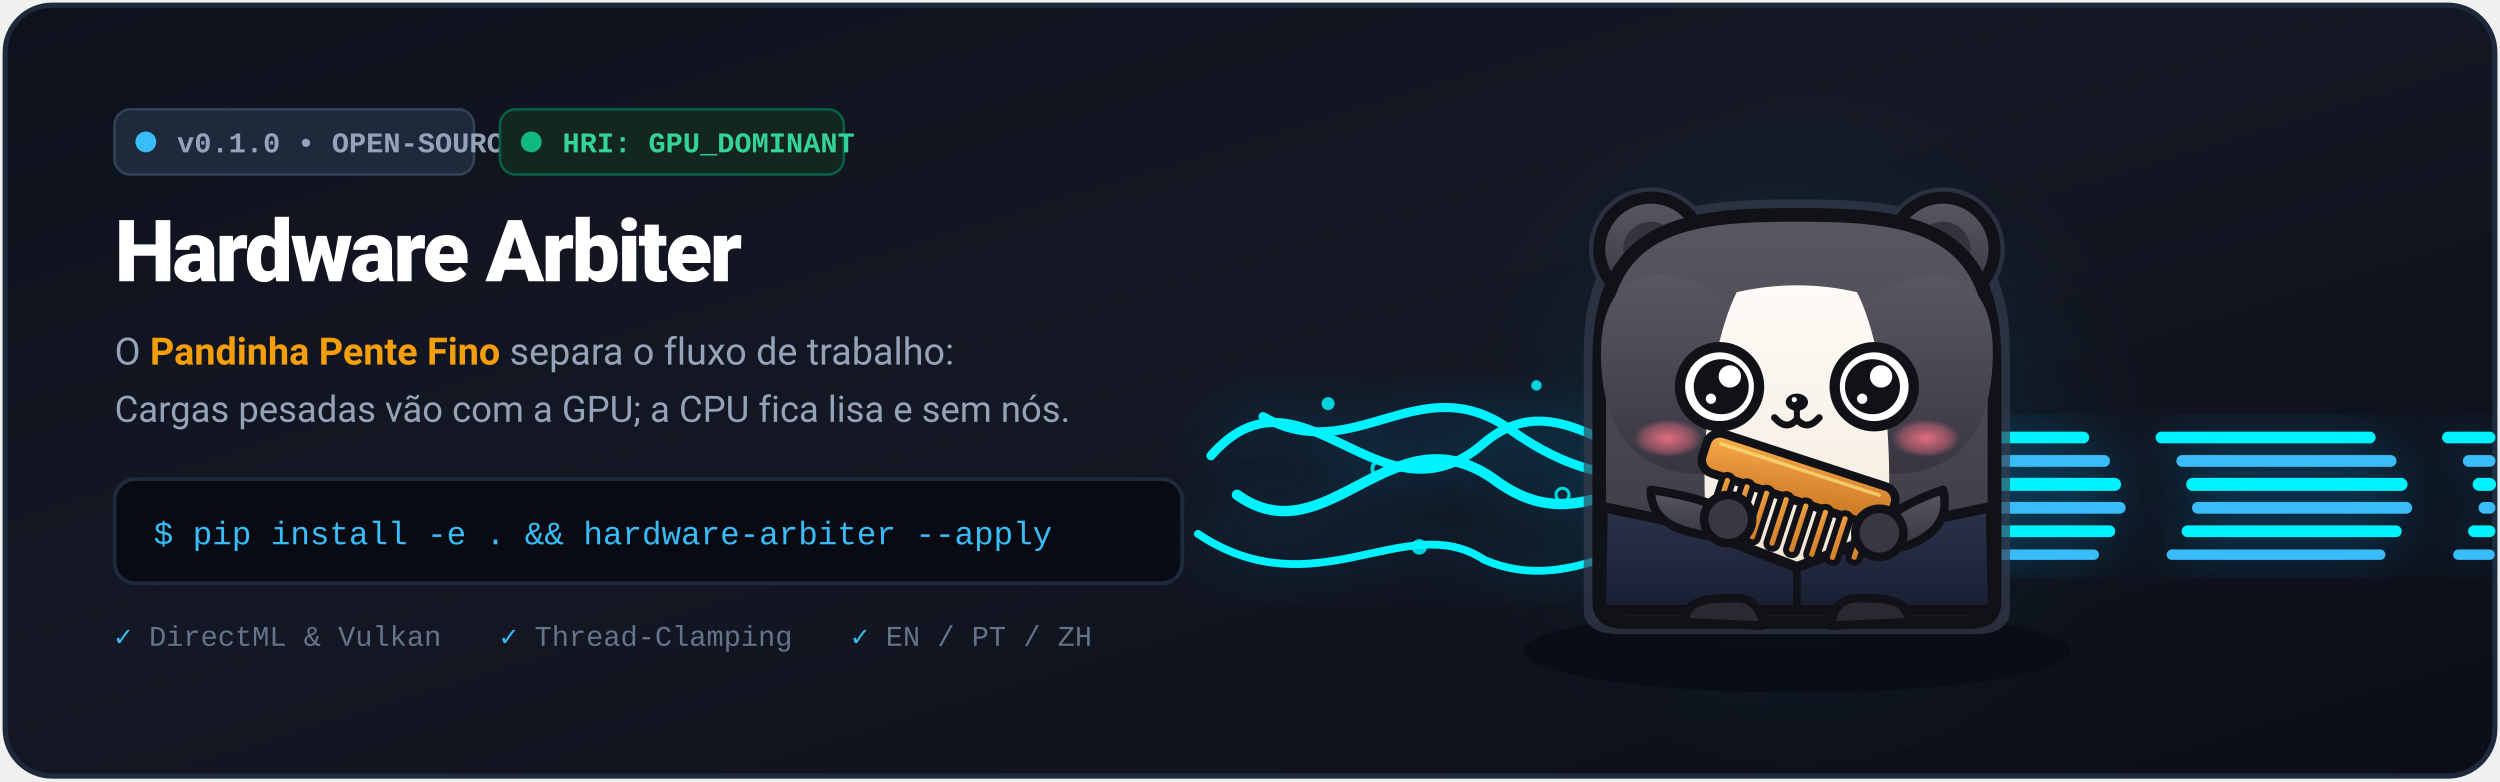
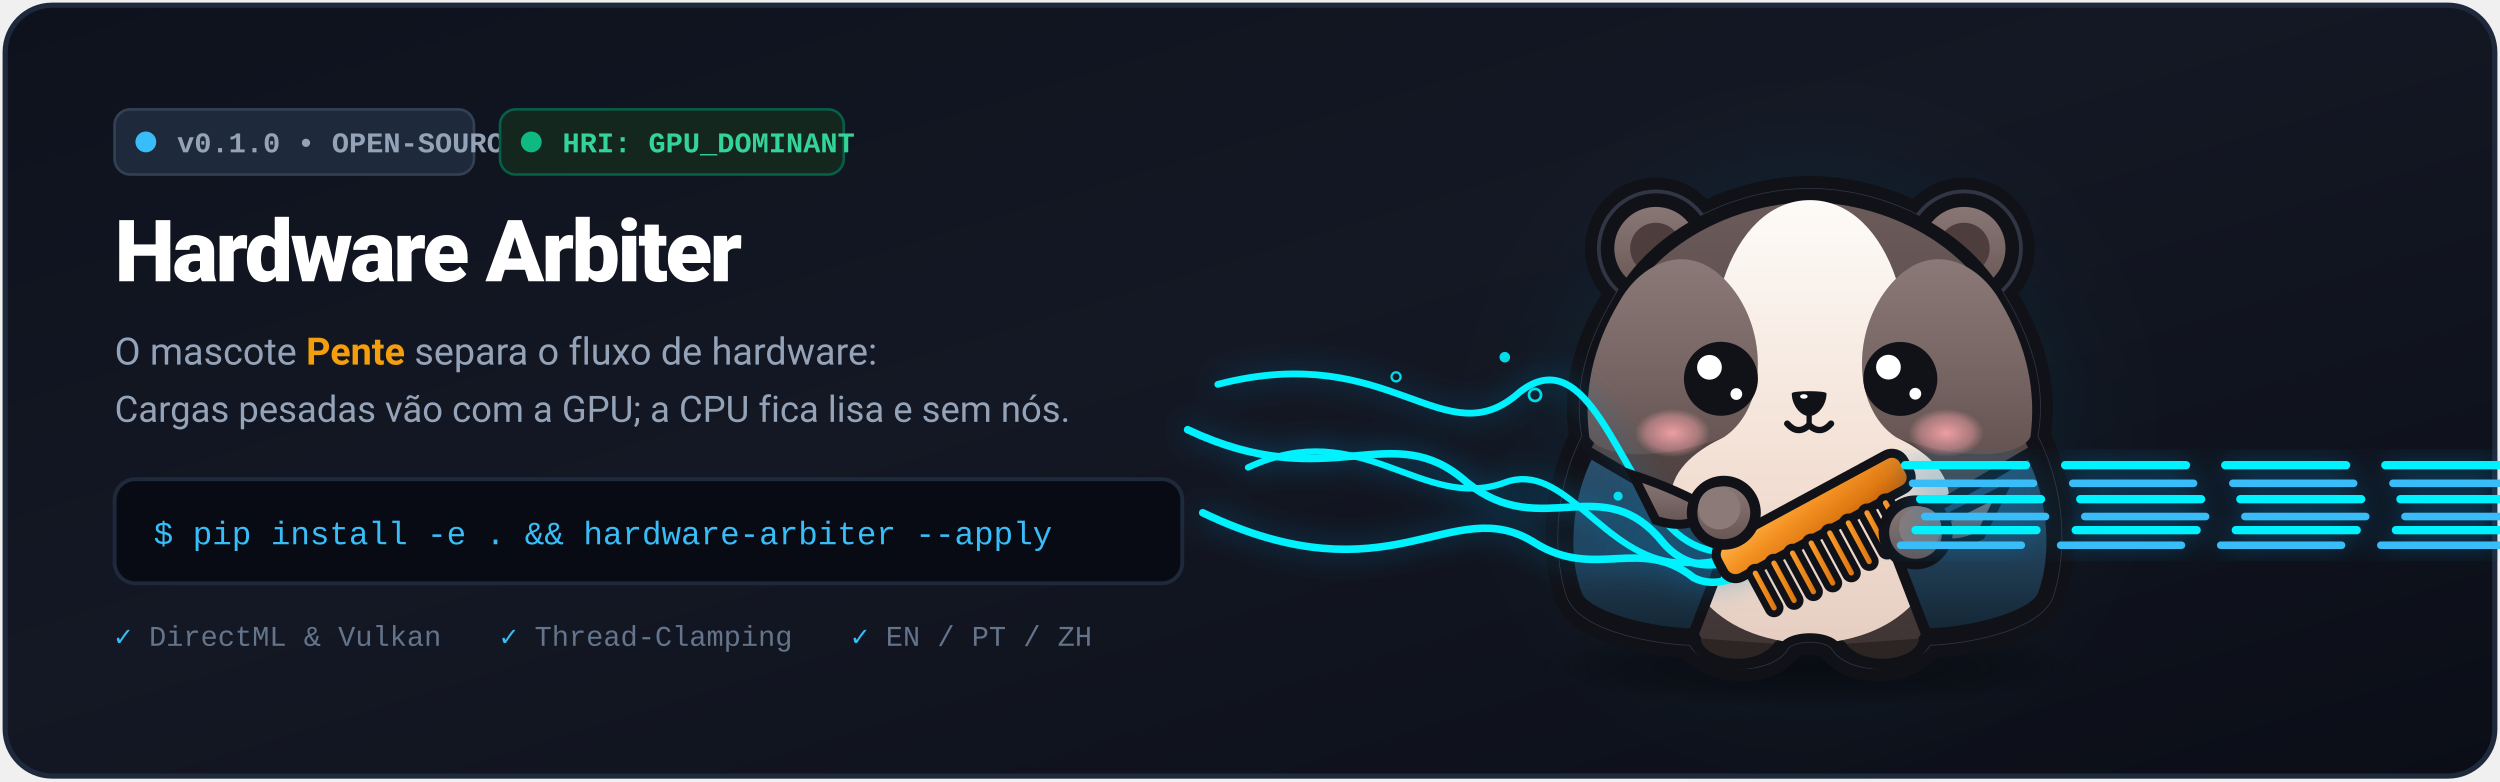
- <svg xmlns="http://www.w3.org/2000/svg" viewBox="0 0 960 300" width="960" height="300" role="img" aria-label="Hardware Arbiter Hero Banner with Pandinha Pente Fino Mascot">
+ <svg xmlns="http://www.w3.org/2000/svg" viewBox="0 0 960 300" width="960" height="300" role="img" aria-label="Hardware Arbiter Hero Banner with Pente Mascot">
  <defs>
    <linearGradient id="hb-bg" x1="0%" y1="0%" x2="100%" y2="100%">
      <stop offset="0%" stop-color="#0e121d" />
      <stop offset="45%" stop-color="#141824" />
      <stop offset="100%" stop-color="#0b0e17" />
    </linearGradient>
-     <radialGradient id="hb-panda-aura" cx="50%" cy="50%" r="50%">
-       <stop offset="0%" stop-color="#38bdf8" stop-opacity="0.18" />
-       <stop offset="50%" stop-color="#00f2fe" stop-opacity="0.06" />
+     <radialGradient id="hb-aura" cx="50%" cy="50%" r="50%">
+       <stop offset="0%" stop-color="#38bdf8" stop-opacity="0.16" />
+       <stop offset="55%" stop-color="#00f2fe" stop-opacity="0.05" />
      <stop offset="100%" stop-color="#141824" stop-opacity="0" />
    </radialGradient>
-     <linearGradient id="panda-dark" x1="0%" y1="0%" x2="0%" y2="100%">
-       <stop offset="0%" stop-color="#5a5662" />
-       <stop offset="50%" stop-color="#4a4752" />
-       <stop offset="100%" stop-color="#383540" />
-     </linearGradient>
-     <linearGradient id="panda-cream" x1="0%" y1="0%" x2="0%" y2="100%">
+     <radialGradient id="hb-floor-shadow" cx="50%" cy="50%" r="50%">
+       <stop offset="0%" stop-color="#080a10" stop-opacity="0.9" />
+       <stop offset="65%" stop-color="#080a10" stop-opacity="0.45" />
+       <stop offset="100%" stop-color="#080a10" stop-opacity="0" />
+     </radialGradient>
+     <linearGradient id="hb-cream" x1="0%" y1="0%" x2="0%" y2="100%">
      <stop offset="0%" stop-color="#fdfbf7" />
-       <stop offset="70%" stop-color="#f5ede0" />
-       <stop offset="100%" stop-color="#ebdcc9" />
-     </linearGradient>
-     <linearGradient id="panda-vest" x1="0%" y1="0%" x2="0%" y2="100%">
-       <stop offset="0%" stop-color="#2a324b" />
-       <stop offset="100%" stop-color="#191f33" />
-     </linearGradient>
-     <linearGradient id="comb-amber" x1="0%" y1="0%" x2="100%" y2="100%">
-       <stop offset="0%" stop-color="#fbb44c" />
-       <stop offset="40%" stop-color="#e5933a" />
-       <stop offset="100%" stop-color="#c4711e" />
-     </linearGradient>
-     <filter id="cyan-glow" x="-20%" y="-20%" width="140%" height="140%">
-       <feDropShadow dx="0" dy="0" stdDeviation="4" flood-color="#00f2fe" flood-opacity="0.9" />
-       <feDropShadow dx="0" dy="0" stdDeviation="10" flood-color="#0284c7" flood-opacity="0.5" />
+       <stop offset="65%" stop-color="#f2ded2" />
+       <stop offset="100%" stop-color="#e6cfc2" />
+     </linearGradient>
+     <linearGradient id="hb-patch" x1="0%" y1="0%" x2="0%" y2="100%">
+       <stop offset="0%" stop-color="#8a7977" />
+       <stop offset="50%" stop-color="#7a6866" />
+       <stop offset="100%" stop-color="#645351" />
+     </linearGradient>
+     <linearGradient id="hb-body-fur" x1="0%" y1="0%" x2="0%" y2="100%">
+       <stop offset="0%" stop-color="#6b5b5a" />
+       <stop offset="50%" stop-color="#554746" />
+       <stop offset="100%" stop-color="#3e3433" />
+     </linearGradient>
+     <linearGradient id="hb-vest" x1="0%" y1="0%" x2="0%" y2="100%">
+       <stop offset="0%" stop-color="#2b516e" />
+       <stop offset="60%" stop-color="#203d54" />
+       <stop offset="100%" stop-color="#142634" />
+     </linearGradient>
+     <linearGradient id="hb-comb-amber" x1="0%" y1="0%" x2="100%" y2="100%">
+       <stop offset="0%" stop-color="#ffb74d" />
+       <stop offset="35%" stop-color="#f59324" />
+       <stop offset="70%" stop-color="#df7912" />
+       <stop offset="100%" stop-color="#b85a06" />
+     </linearGradient>
+     <linearGradient id="hb-comb-gold" x1="0%" y1="0%" x2="100%" y2="0%">
+       <stop offset="0%" stop-color="#fffbeb" />
+       <stop offset="50%" stop-color="#fed7aa" />
+       <stop offset="100%" stop-color="#f59e0b" />
+     </linearGradient>
+     <radialGradient id="hb-cheek" cx="50%" cy="50%" r="50%">
+       <stop offset="0%" stop-color="#f4a2a8" stop-opacity="0.95" />
+       <stop offset="70%" stop-color="#f4a2a8" stop-opacity="0.45" />
+       <stop offset="100%" stop-color="#f4a2a8" stop-opacity="0" />
+     </radialGradient>
+     <filter id="hb-cyan-glow" x="-20%" y="-20%" width="140%" height="140%">
+       <feDropShadow dx="0" dy="0" stdDeviation="3.5" flood-color="#00f2fe" flood-opacity="0.95" />
+       <feDropShadow dx="0" dy="0" stdDeviation="9" flood-color="#0284c7" flood-opacity="0.55" />
    </filter>
-     <filter id="soft-shadow" x="-20%" y="-20%" width="140%" height="140%">
-       <feDropShadow dx="0" dy="8" stdDeviation="12" flood-color="#020617" flood-opacity="0.8" />
-     </filter>
-     <radialGradient id="cheek-glow" cx="50%" cy="50%" r="50%">
-       <stop offset="0%" stop-color="#f47285" stop-opacity="0.9" />
-       <stop offset="70%" stop-color="#f47285" stop-opacity="0.4" />
-       <stop offset="100%" stop-color="#f47285" stop-opacity="0" />
-     </radialGradient>
    <style>
      .char-breathe {
-         animation: breatheAnim 3.8s ease-in-out infinite;
-         transform-origin: 480px 280px;
-       }
-       @keyframes breatheAnim {
+         animation: hbBreathe 4.2s ease-in-out infinite;
+         transform-origin: 512px 450px;
+       }
+       @keyframes hbBreathe {
        0%, 100% { transform: translateY(0px) scale(1); }
-         50% { transform: translateY(-4px) scale(1.008); }
+         50% { transform: translateY(-3.5px) scale(1.012, 1.015); }
      }
      .comb-motion {
-         animation: combStroke 2.2s ease-in-out infinite;
-         transform-origin: 470px 300px;
-       }
-       @keyframes combStroke {
-         0%, 100% { transform: translate(0px, 0px) rotate(-1.5deg); }
-         25% { transform: translate(6px, -2px) rotate(1deg); }
-         50% { transform: translate(14px, 1px) rotate(3deg); }
-         75% { transform: translate(4px, 3px) rotate(0deg); }
+         animation: hbCombStroke 2.4s ease-in-out infinite;
+         transform-origin: 515px 365px;
+       }
+       @keyframes hbCombStroke {
+         0%, 100% { transform: translate(0px, 0px) rotate(-1.2deg); }
+         25% { transform: translate(4px, -2px) rotate(0.8deg); }
+         50% { transform: translate(9px, 1px) rotate(2.4deg); }
+         75% { transform: translate(3px, 2px) rotate(0deg); }
      }
      .eye-blink {
-         animation: blinkAnim 4.8s ease-in-out infinite;
-         transform-origin: 480px 230px;
-       }
-       @keyframes blinkAnim {
+         animation: hbBlink 4.6s ease-in-out infinite;
+         transform-origin: 512px 276px;
+       }
+       @keyframes hbBlink {
        0%, 93%, 100% { transform: scaleY(1); }
        95.5% { transform: scaleY(0.08); }
      }
      .pupil-track {
-         animation: pupilLook 4.8s ease-in-out infinite;
-       }
-       @keyframes pupilLook {
-         0%, 20% { transform: translate(0px, 0px); }
-         30%, 55% { transform: translate(-3px, 1px); }
-         65%, 90% { transform: translate(3px, -1px); }
-         100% { transform: translate(0px, 0px); }
+         animation: hbPupils 7.2s ease-in-out infinite;
+       }
+       @keyframes hbPupils {
+         0%, 25%, 100% { transform: translate(0px, 0px); }
+         35%, 55% { transform: translate(-2.5px, 0.8px); }
+         65%, 85% { transform: translate(2.2px, -0.8px); }
      }
      .snout-twitch {
-         animation: snoutAnim 3.8s ease-in-out infinite;
-         transform-origin: 475px 260px;
-       }
-       @keyframes snoutAnim {
+         animation: hbSnout 3.8s ease-in-out infinite;
+         transform-origin: 511px 293px;
+       }
+       @keyframes hbSnout {
        0%, 100% { transform: translateY(0px) scale(1); }
-         45% { transform: translateY(-1.2px) scale(1.02); }
-         55% { transform: translateY(-1.2px) scale(0.98); }
+         45% { transform: translateY(-1.2px) scale(1.03); }
+         55% { transform: translateY(-0.8px) scale(0.98); }
      }
      .ear-l {
-         animation: earTwitchL 4.2s ease-in-out infinite;
-         transform-origin: 395px 155px;
+         animation: hbEarL 4.5s ease-in-out infinite;
+         transform-origin: 410px 190px;
      }
      .ear-r {
-         animation: earTwitchR 4.2s ease-in-out infinite;
-         transform-origin: 565px 155px;
-       }
-       @keyframes earTwitchL {
-         0%, 85%, 100% { transform: rotate(0deg); }
+         animation: hbEarR 4.5s ease-in-out infinite;
+         transform-origin: 614px 190px;
+       }
+       @keyframes hbEarL {
+         0%, 86%, 100% { transform: rotate(0deg); }
        89% { transform: rotate(-5deg); }
-         93% { transform: rotate(3deg); }
-       }
-       @keyframes earTwitchR {
-         0%, 85%, 100% { transform: rotate(0deg); }
-         89% { transform: rotate(6deg); }
+         93% { transform: rotate(2deg); }
+       }
+       @keyframes hbEarR {
+         0%, 86%, 100% { transform: rotate(0deg); }
+         89% { transform: rotate(5deg); }
        93% { transform: rotate(-2deg); }
      }
-       .noodle-1 { animation: noodleWiggle1 3.2s ease-in-out infinite alternate; }
-       .noodle-2 { animation: noodleWiggle2 2.8s ease-in-out infinite alternate; }
-       .noodle-3 { animation: noodleWiggle3 3.6s ease-in-out infinite alternate; }
-       @keyframes noodleWiggle1 {
+       .noodle-1 { animation: hbNoodle1 3.2s ease-in-out infinite alternate; }
+       .noodle-2 { animation: hbNoodle2 2.7s ease-in-out infinite alternate; }
+       .noodle-3 { animation: hbNoodle3 3.5s ease-in-out infinite alternate; }
+       @keyframes hbNoodle1 {
        0% { transform: translate(0px, 0px) scaleY(1); }
-         100% { transform: translate(-5px, 4px) scaleY(1.06); }
-       }
-       @keyframes noodleWiggle2 {
+         100% { transform: translate(-6px, 5px) scaleY(1.06); }
+       }
+       @keyframes hbNoodle2 {
        0% { transform: translate(0px, 0px) scaleY(1); }
-         100% { transform: translate(5px, -5px) scaleY(0.95); }
-       }
-       @keyframes noodleWiggle3 {
+         100% { transform: translate(6px, -5px) scaleY(0.95); }
+       }
+       @keyframes hbNoodle3 {
        0% { transform: translate(0px, 0px); }
-         100% { transform: translate(-3px, 4px); }
+         100% { transform: translate(-4px, -4px); }
      }
      .laser-stream {
-         stroke-dasharray: 80 30;
-         animation: laserFlow 1.8s linear infinite;
-       }
-       @keyframes laserFlow {
-         0% { stroke-dashoffset: 220; }
+         stroke-dasharray: 80 26;
+         animation: hbLaserFlow 1.6s linear infinite;
+       }
+       @keyframes hbLaserFlow {
+         0% { stroke-dashoffset: 212; }
        100% { stroke-dashoffset: 0; }
      }
      .laser-pulse {
-         animation: beamPulse 1.6s ease-in-out infinite alternate;
-       }
-       @keyframes beamPulse {
-         0% { opacity: 0.85; }
+         animation: hbLaserPulse 1.5s ease-in-out infinite alternate;
+       }
+       @keyframes hbLaserPulse {
+         0% { opacity: 0.88; }
        100% { opacity: 1; }
      }
      .bubble-float {
-         animation: bubbleFloat 2.6s ease-in-out infinite alternate;
-       }
-       @keyframes bubbleFloat {
-         0% { transform: translateY(0px) opacity(0.6); }
-         100% { transform: translateY(-6px) opacity(1); }
+         animation: hbBubbleFloat 2.8s ease-in-out infinite alternate;
+       }
+       @keyframes hbBubbleFloat {
+         0% { transform: translateY(0px) opacity(0.7); }
+         100% { transform: translateY(-7px) opacity(1); }
      }
      .mono-text { font-family: 'JetBrains Mono', 'Courier New', monospace; }
      .sans-text { font-family: -apple-system, BlinkMacSystemFont, 'Segoe UI', Roboto, Helvetica, Arial, sans-serif; }
    </style>
  </defs>
  <rect x="2" y="2" width="956" height="296" rx="18" fill="url(#hb-bg)" stroke="#1e293b" stroke-width="2" />
  <g transform="translate(44, 42)">
    <g transform="translate(0, 0)">
      <rect x="0" y="0" width="138" height="25" rx="6" fill="#1e293b" stroke="#334155" stroke-width="1" />
      <circle cx="12" cy="12.5" r="4" fill="#38bdf8" />
      <text x="24" y="16.5" class="mono-text" font-size="11" fill="#94a3b8" font-weight="600">v0.1.0 • OPEN-SOURCE</text>
      <rect x="148" y="0" width="132" height="25" rx="6" fill="#13271f" stroke="#065f46" stroke-width="1" />
      <circle cx="160" cy="12.5" r="4" fill="#10b981" />
      <text x="172" y="16.5" class="mono-text" font-size="11" fill="#34d399" font-weight="600">HRI: GPU_DOMINANT</text>
    </g>
    <text x="0" y="66" class="sans-text" font-size="33" font-weight="800" fill="#ffffff" letter-spacing="-0.03em">
      Hardware Arbiter
    </text>
    <text x="0" y="98" class="sans-text" font-size="14.5" fill="#94a3b8" font-weight="400">
-       O <tspan fill="#f59e0b" font-weight="700">Pandinha Pente Fino</tspan> separa o fluxo de trabalho:
+       O mascote <tspan fill="#f59e0b" font-weight="700">Pente</tspan> separa o fluxo de hardware:
    </text>
    <text x="0" y="120" class="sans-text" font-size="14" fill="#94a3b8" font-weight="400">
      Cargas pesadas vão com a GPU; a CPU fica lisa e sem nós.
    </text>
    <g transform="translate(0, 142)">
      <rect x="0" y="0" width="410" height="40" rx="8" fill="#080b13" stroke="#1e293b" stroke-width="1.5" />
      <text x="15" y="25" class="mono-text" font-size="12.5" fill="#38bdf8">
        $ pip install -e . &amp;&amp; hardware-arbiter --apply
      </text>
    </g>
    <g transform="translate(0, 206)">
      <text x="0" y="0" class="mono-text" font-size="11" fill="#64748b">
        <tspan fill="#38bdf8">✓</tspan> DirectML &amp; Vulkan   
        <tspan fill="#38bdf8" dx="16">✓</tspan> Thread-Clamping   
        <tspan fill="#38bdf8" dx="16">✓</tspan> EN / PT / ZH
      </text>
    </g>
  </g>
-   <circle cx="690" cy="165" r="140" fill="url(#hb-panda-aura)" />
-   <ellipse cx="690" cy="250" rx="105" ry="16" fill="#080b13" opacity="0.8" />
-   <g id="hb-chaotic-noodles" filter="url(#cyan-glow)" stroke="#00f2fe" fill="none" stroke-linecap="round" stroke-linejoin="round">
-     <path class="noodle-1" stroke-width="3.5" d="M 465 175 C 500 135, 530 205, 570 170 C 600 145, 625 185, 655 180" />
-     <path class="noodle-2" stroke-width="4" d="M 475 190 C 510 215, 535 155, 575 185 C 610 210, 630 170, 660 192" />
-     <path class="noodle-3" stroke-width="3.5" d="M 485 160 C 520 180, 545 140, 580 165 C 615 190, 635 180, 658 186" />
-     <path class="noodle-1" stroke-width="3" d="M 460 205 C 505 235, 540 195, 570 215 C 605 230, 635 200, 662 200" />
-   </g>
-   <g class="bubble-float" fill="#00f2fe" opacity="0.85">
-     <circle cx="510" cy="155" r="2.5" />
-     <circle cx="545" cy="210" r="3" />
-     <circle cx="590" cy="148" r="2" />
-     <circle cx="620" cy="215" r="2.5" />
-     <circle cx="530" cy="180" r="3" fill="none" stroke="#00f2fe" stroke-width="1.5" />
-     <circle cx="600" cy="190" r="2.5" fill="none" stroke="#00f2fe" stroke-width="1.2" />
-   </g>
-   <g id="hb-organized-lasers" filter="url(#cyan-glow)">
-     <line class="laser-stream laser-pulse" x1="720" y1="168" x2="956" y2="168" stroke="#00f2fe" stroke-width="4.5" stroke-linecap="round" />
-     <line class="laser-stream laser-pulse" x1="728" y1="177" x2="956" y2="177" stroke="#38bdf8" stroke-width="4.5" stroke-linecap="round" />
-     <line class="laser-stream laser-pulse" x1="732" y1="186" x2="956" y2="186" stroke="#00f2fe" stroke-width="5" stroke-linecap="round" />
-     <line class="laser-stream laser-pulse" x1="734" y1="195" x2="956" y2="195" stroke="#38bdf8" stroke-width="4.5" stroke-linecap="round" />
-     <line class="laser-stream laser-pulse" x1="730" y1="204" x2="956" y2="204" stroke="#00f2fe" stroke-width="4.5" stroke-linecap="round" />
-     <line class="laser-stream laser-pulse" x1="724" y1="213" x2="956" y2="213" stroke="#38bdf8" stroke-width="4" stroke-linecap="round" />
-   </g>
-   <g transform="translate(690, 165) scale(0.66) translate(-480, -260)">
-     <g stroke="#383d4f" stroke-width="8" stroke-linecap="round" stroke-linejoin="round" fill="none" opacity="0.65">
-       <circle cx="395" cy="155" r="32" />
-       <circle cx="565" cy="155" r="32" />
-       <path d="M 360 365 L 360 215 C 360 135 415 130 480 130 C 545 130 600 135 600 215 L 600 365 C 600 375 588 375 580 375 L 380 375 C 372 375 360 375 360 365 Z" />
-     </g>
-     <g class="ear-l">
-       <circle cx="395" cy="155" r="30" fill="url(#panda-dark)" stroke="#111218" stroke-width="7" />
-       <circle cx="395" cy="155" r="16" fill="#36333c" />
-     </g>
-     <g class="ear-r">
-       <circle cx="565" cy="155" r="30" fill="url(#panda-dark)" stroke="#111218" stroke-width="7" />
-       <circle cx="565" cy="155" r="16" fill="#36333c" />
-     </g>
+   <circle cx="695" cy="165" r="145" fill="url(#hb-aura)" />
+   <ellipse cx="695" cy="256" rx="105" ry="16" fill="url(#hb-floor-shadow)" />
+   <g transform="translate(695, 165) scale(0.58) translate(-512, -310)">
    <g class="char-breathe">
-       <path id="hb-body-base" d="M 365 360 L 365 220 C 365 140 415 135 480 135 C 545 135 595 140 595 220 L 595 360 C 595 372 585 372 575 372 L 385 372 C 375 372 365 372 365 360 Z" fill="url(#panda-dark)" stroke="#111218" stroke-width="8" stroke-linejoin="round" />
-       <path d="M 366 215 C 366 160 410 160 445 190 C 475 215 470 280 435 285 C 390 290 366 265 366 215 Z" fill="url(#panda-dark)" />
-       <path d="M 594 215 C 594 160 550 160 515 190 C 485 215 490 280 525 285 C 570 290 594 265 594 215 Z" fill="url(#panda-dark)" />
-       <path d="M 445 180 Q 480 172 515 180 C 535 220 540 310 525 365 L 435 365 C 420 310 425 220 445 180 Z" fill="url(#panda-cream)" />
-       <path d="M 367 305 L 415 315 L 480 340 L 545 315 L 593 305 L 594 365 L 366 365 Z" fill="url(#panda-vest)" stroke="#111218" stroke-width="6" stroke-linejoin="round" />
-       <path d="M 480 340 L 480 365" stroke="#111218" stroke-width="4.5" />
-       <ellipse cx="405" cy="265" rx="20" ry="11" fill="url(#cheek-glow)" />
-       <ellipse cx="555" cy="265" rx="20" ry="11" fill="url(#cheek-glow)" />
+       <g stroke="#111218" stroke-width="26" stroke-linecap="round" stroke-linejoin="round" fill="#111218">
+         <circle cx="410" cy="190" r="34" />
+         <circle cx="614" cy="190" r="34" />
+         <path d="M 512 155 C 465 155, 410 180, 386 225 C 368 255, 360 285, 366 315 C 350 345, 345 385, 355 418 C 362 440, 415 448, 435 448 C 445 468, 485 468, 494 452 C 500 444, 524 444, 530 452 C 539 468, 579 468, 589 448 C 609 448, 662 440, 669 418 C 679 385, 674 345, 658 315 C 664 285, 656 255, 638 225 C 614 180, 559 155, 512 155 Z" />
+       </g>
+       <g stroke="#44485c" stroke-width="10" stroke-linecap="round" stroke-linejoin="round" fill="none" opacity="0.65">
+         <circle cx="410" cy="190" r="34" />
+         <circle cx="614" cy="190" r="34" />
+         <path d="M 512 155 C 465 155, 410 180, 386 225 C 368 255, 360 285, 366 315 C 350 345, 345 385, 355 418 C 362 440, 415 448, 435 448 C 445 468, 485 468, 494 452 C 500 444, 524 444, 530 452 C 539 468, 579 468, 589 448 C 609 448, 662 440, 669 418 C 679 385, 674 345, 658 315 C 664 285, 656 255, 638 225 C 614 180, 559 155, 512 155 Z" />
+       </g>
+       <g class="ear-l">
+         <circle cx="410" cy="190" r="32" fill="url(#hb-patch)" stroke="#111218" stroke-width="9" />
+         <circle cx="410" cy="190" r="17" fill="#4d3e3d" />
+       </g>
+       <g class="ear-r">
+         <circle cx="614" cy="190" r="32" fill="url(#hb-patch)" stroke="#111218" stroke-width="9" />
+         <circle cx="614" cy="190" r="17" fill="#4d3e3d" />
+       </g>
+       <path d="M 512 155 C 465 155, 410 180, 386 225 C 368 255, 360 285, 366 315 C 350 345, 345 385, 355 418 C 362 440, 415 448, 435 448 C 445 468, 485 468, 494 452 C 500 444, 524 444, 530 452 C 539 468, 579 468, 589 448 C 609 448, 662 440, 669 418 C 679 385, 674 345, 658 315 C 664 285, 656 255, 638 225 C 614 180, 559 155, 512 155 Z" fill="url(#hb-body-fur)" stroke="#111218" stroke-width="9" stroke-linejoin="round" />
+       <path d="M 386 225 C 368 255, 362 285, 366 315 C 375 330, 415 330, 455 315 C 485 295, 485 240, 455 210 C 430 185, 400 200, 386 225 Z" fill="url(#hb-patch)" />
+       <path d="M 638 225 C 656 255, 662 285, 658 315 C 649 330, 609 330, 569 315 C 539 295, 539 240, 569 210 C 594 185, 624 200, 638 225 Z" fill="url(#hb-patch)" />
+       <path d="M 512 158 C 485 158, 465 180, 455 210 C 485 240, 485 295, 455 315 C 440 322, 420 335, 420 355 C 420 395, 435 440, 494 450 C 502 443, 522 443, 530 450 C 589 440, 604 395, 604 355 C 604 335, 584 322, 569 315 C 539 295, 539 240, 569 210 C 559 180, 539 158, 512 158 Z" fill="url(#hb-cream)" />
+       <path d="M 366 325 C 350 355, 348 395, 358 420 C 365 435, 410 445, 435 445 L 460 380 C 435 365, 400 345, 366 325 Z" fill="url(#hb-vest)" stroke="#111218" stroke-width="7" stroke-linejoin="round" />
+       <path d="M 658 325 C 674 355, 676 395, 666 420 C 659 435, 614 445, 589 445 L 564 380 C 589 365, 624 345, 658 325 Z" fill="url(#hb-vest)" stroke="#111218" stroke-width="7" stroke-linejoin="round" />
+       <ellipse cx="421.0" cy="312.2" rx="25" ry="16" fill="url(#hb-cheek)" />
+       <ellipse cx="602.2" cy="312.2" rx="25" ry="16" fill="url(#hb-cheek)" />
      <g class="eye-blink">
-         <circle cx="435" cy="235" r="23" fill="#ffffff" stroke="#111218" stroke-width="6" />
-         <circle class="pupil-track" cx="436" cy="235" r="16" fill="#111218" />
-         <circle class="pupil-track" cx="441" cy="229" r="6.5" fill="#ffffff" />
-         <circle class="pupil-track" cx="430" cy="242" r="3" fill="#ffffff" />
-       </g>
-       <g class="eye-blink">
-         <circle cx="525" cy="235" r="23" fill="#ffffff" stroke="#111218" stroke-width="6" />
-         <circle class="pupil-track" cx="524" cy="235" r="16" fill="#111218" />
-         <circle class="pupil-track" cx="529" cy="229" r="6.5" fill="#ffffff" />
-         <circle class="pupil-track" cx="518" cy="242" r="3" fill="#ffffff" />
-       </g>
-       <g class="snout-twitch">
-         <ellipse cx="480" cy="244" rx="6.5" ry="5" fill="#111218" />
-         <circle cx="478.5" cy="242.5" r="1.5" fill="#ffffff" />
-         <path d="M 480 248 L 480 254" stroke="#111218" stroke-width="3.5" stroke-linecap="round" />
-         <path d="M 467 253 Q 474 261 480 254 Q 486 261 493 253" fill="none" stroke="#111218" stroke-width="4" stroke-linecap="round" stroke-linejoin="round" />
-       </g>
-       <path d="M 415 372 C 415 358 430 358 445 358 C 455 358 460 366 460 374 Z" fill="#2b2832" stroke="#111218" stroke-width="5" stroke-linejoin="round" />
-       <path d="M 500 374 C 500 366 505 358 515 358 C 530 358 545 358 545 372 Z" fill="#2b2832" stroke="#111218" stroke-width="5" stroke-linejoin="round" />
-       <g class="comb-motion">
-         <g transform="translate(430, 260) rotate(18)">
-           <rect x="0" y="0" width="115" height="24" rx="8" fill="url(#comb-amber)" stroke="#111218" stroke-width="5" />
-           <line x1="8" y1="6" x2="105" y2="6" stroke="#fef08a" stroke-width="2" stroke-linecap="round" opacity="0.6" />
-           <g fill="url(#comb-amber)" stroke="#111218" stroke-width="3.5" stroke-linejoin="round">
-             <rect x="15" y="22" width="6.5" height="30" rx="3" />
-             <rect x="27" y="22" width="6.5" height="32" rx="3" />
-             <rect x="39" y="22" width="6.5" height="33" rx="3" />
-             <rect x="51" y="22" width="6.5" height="33" rx="3" />
-             <rect x="63" y="22" width="6.5" height="33" rx="3" />
-             <rect x="75" y="22" width="6.5" height="32" rx="3" />
-             <rect x="87" y="22" width="6.5" height="30" rx="3" />
-             <rect x="99" y="22" width="6.5" height="26" rx="3" />
+         <g id="hb-eye-l">
+           <circle cx="453.1" cy="276.3" r="23" fill="#111218" stroke="#111218" stroke-width="3" />
+           <g class="pupil-track">
+             <circle cx="445.5" cy="268.7" r="8.2" fill="#ffffff" />
+             <circle cx="463.3" cy="286.4" r="3.9" fill="#ffffff" />
          </g>
        </g>
-         <path d="M 395 295 Q 430 300 448 312 Q 440 326 420 320 Q 395 315 395 295 Z" fill="url(#panda-dark)" stroke="#111218" stroke-width="5" stroke-linejoin="round" />
-         <circle cx="440" cy="312" r="14" fill="#3a3742" stroke="#111218" stroke-width="5" />
-         <path d="M 565 295 Q 535 305 522 322 Q 532 334 550 325 Q 570 315 565 295 Z" fill="url(#panda-dark)" stroke="#111218" stroke-width="5" stroke-linejoin="round" />
-         <circle cx="528" cy="320" r="14" fill="#3a3742" stroke="#111218" stroke-width="5" />
-       </g>
+         <g id="hb-eye-r">
+           <circle cx="571.9" cy="276.4" r="23" fill="#111218" stroke="#111218" stroke-width="3" />
+           <g class="pupil-track">
+             <circle cx="564.0" cy="268.6" r="8.2" fill="#ffffff" />
+             <circle cx="581.8" cy="286.2" r="3.9" fill="#ffffff" />
+           </g>
+         </g>
+       </g>
+       <g class="snout-twitch">
+         <path d="M 500 286 C 500 284, 523 284, 523 286 C 523 294, 517 301, 511.5 301 C 506 301, 500 294, 500 286 Z" fill="#111218" />
+         <ellipse cx="508" cy="288" rx="2.5" ry="1.5" fill="#ffffff" />
+         <line x1="511.5" y1="301" x2="511.5" y2="307" stroke="#111218" stroke-width="3.5" stroke-linecap="round" />
+         <path d="M 497 306 Q 504 314 511.5 307 Q 519 314 526 306" fill="none" stroke="#111218" stroke-width="4.2" stroke-linecap="round" stroke-linejoin="round" />
+       </g>
+       <path d="M 436 448 C 438 468, 480 472, 492 452" fill="#2d2524" stroke="#111218" stroke-width="7" stroke-linejoin="round" />
+       <path d="M 532 452 C 544 472, 586 468, 588 448" fill="#2d2524" stroke="#111218" stroke-width="7" stroke-linejoin="round" />
+     </g>
+     <g filter="url(#hb-cyan-glow)" stroke="#00f2fe" fill="none" stroke-linecap="round" stroke-linejoin="round">
+       <path class="noodle-1" stroke-width="4.5" d="M 120 280 C 235 250, 270 330, 320 285 C 365 250, 385 340, 420 375 C 440 395, 460 392, 485 390" />
+       <path class="noodle-2" stroke-width="5" d="M 100 310 C 195 355, 235 300, 285 345 C 335 385, 375 335, 415 385 C 435 408, 460 400, 492 386" />
+       <path class="noodle-3" stroke-width="4.2" d="M 140 335 C 215 300, 255 365, 310 345 C 350 330, 375 395, 425 398 C 450 400, 472 392, 498 382" />
+       <path class="noodle-1" stroke-width="5" d="M 110 365 C 235 425, 275 350, 330 385 C 370 410, 400 380, 435 408 C 455 418, 478 402, 505 378" />
+     </g>
+     <g class="bubble-float" fill="#00f2fe" opacity="0.9">
+       <circle cx="310" cy="262" r="3.5" />
+       <circle cx="385" cy="354" r="3" />
+       <circle cx="330" cy="287" r="4" fill="none" stroke="#00f2fe" stroke-width="1.8" />
+       <circle cx="238" cy="275" r="3" fill="none" stroke="#00f2fe" stroke-width="1.5" />
+     </g>
+     <g class="comb-motion">
+       <g transform="translate(515, 368) rotate(-28.4)">
+         <rect x="-70" y="-14" width="140" height="26" rx="9" fill="url(#hb-comb-amber)" stroke="#111218" stroke-width="6" />
+         <line x1="-60" y1="-7" x2="60" y2="-7" stroke="url(#hb-comb-gold)" stroke-width="2.5" stroke-linecap="round" opacity="0.85" />
+         <g fill="url(#hb-comb-amber)" stroke="#111218" stroke-width="4.5" stroke-linejoin="round">
+           <rect x="-56" y="10" width="8" height="34" rx="4" />
+           <rect x="-42" y="10" width="8" height="36" rx="4" />
+           <rect x="-28" y="10" width="8" height="37" rx="4" />
+           <rect x="-14" y="10" width="8" height="38" rx="4" />
+           <rect x="0" y="10" width="8" height="38" rx="4" />
+           <rect x="14" y="10" width="8" height="37" rx="4" />
+           <rect x="28" y="10" width="8" height="36" rx="4" />
+           <rect x="42" y="10" width="8" height="34" rx="4" />
+         </g>
+       </g>
+       <path d="M 395 340 Q 425 350 445 362 Q 435 378 410 370 Z" fill="url(#hb-patch)" stroke="#111218" stroke-width="6" />
+       <circle cx="455" cy="365" r="21" fill="url(#hb-patch)" stroke="#111218" stroke-width="7" />
+       <circle cx="452" cy="362" r="14" fill="#8c7a78" />
+       <path d="M 640 350 Q 610 365 590 375 Q 600 392 625 380 Z" fill="url(#hb-patch)" stroke="#111218" stroke-width="6" />
+       <circle cx="582" cy="378" r="21" fill="url(#hb-patch)" stroke="#111218" stroke-width="7" />
+       <circle cx="585" cy="375" r="14" fill="#8c7a78" />
+     </g>
+     <g filter="url(#hb-cyan-glow)">
+       <line class="laser-stream laser-pulse" x1="575" y1="333.5" x2="980" y2="333.5" stroke="#00f2fe" stroke-width="5.5" stroke-linecap="round" />
+       <line class="laser-stream laser-pulse" x1="580" y1="345.5" x2="980" y2="345.5" stroke="#38bdf8" stroke-width="5" stroke-linecap="round" />
+       <line class="laser-stream laser-pulse" x1="585" y1="356.0" x2="980" y2="356.0" stroke="#00f2fe" stroke-width="5.5" stroke-linecap="round" />
+       <line class="laser-stream laser-pulse" x1="588" y1="367.5" x2="980" y2="367.5" stroke="#38bdf8" stroke-width="5" stroke-linecap="round" />
+       <line class="laser-stream laser-pulse" x1="582" y1="376.5" x2="980" y2="376.5" stroke="#00f2fe" stroke-width="5.5" stroke-linecap="round" />
+       <line class="laser-stream laser-pulse" x1="572" y1="386.5" x2="980" y2="386.5" stroke="#38bdf8" stroke-width="5" stroke-linecap="round" />
    </g>
  </g>
</svg>
